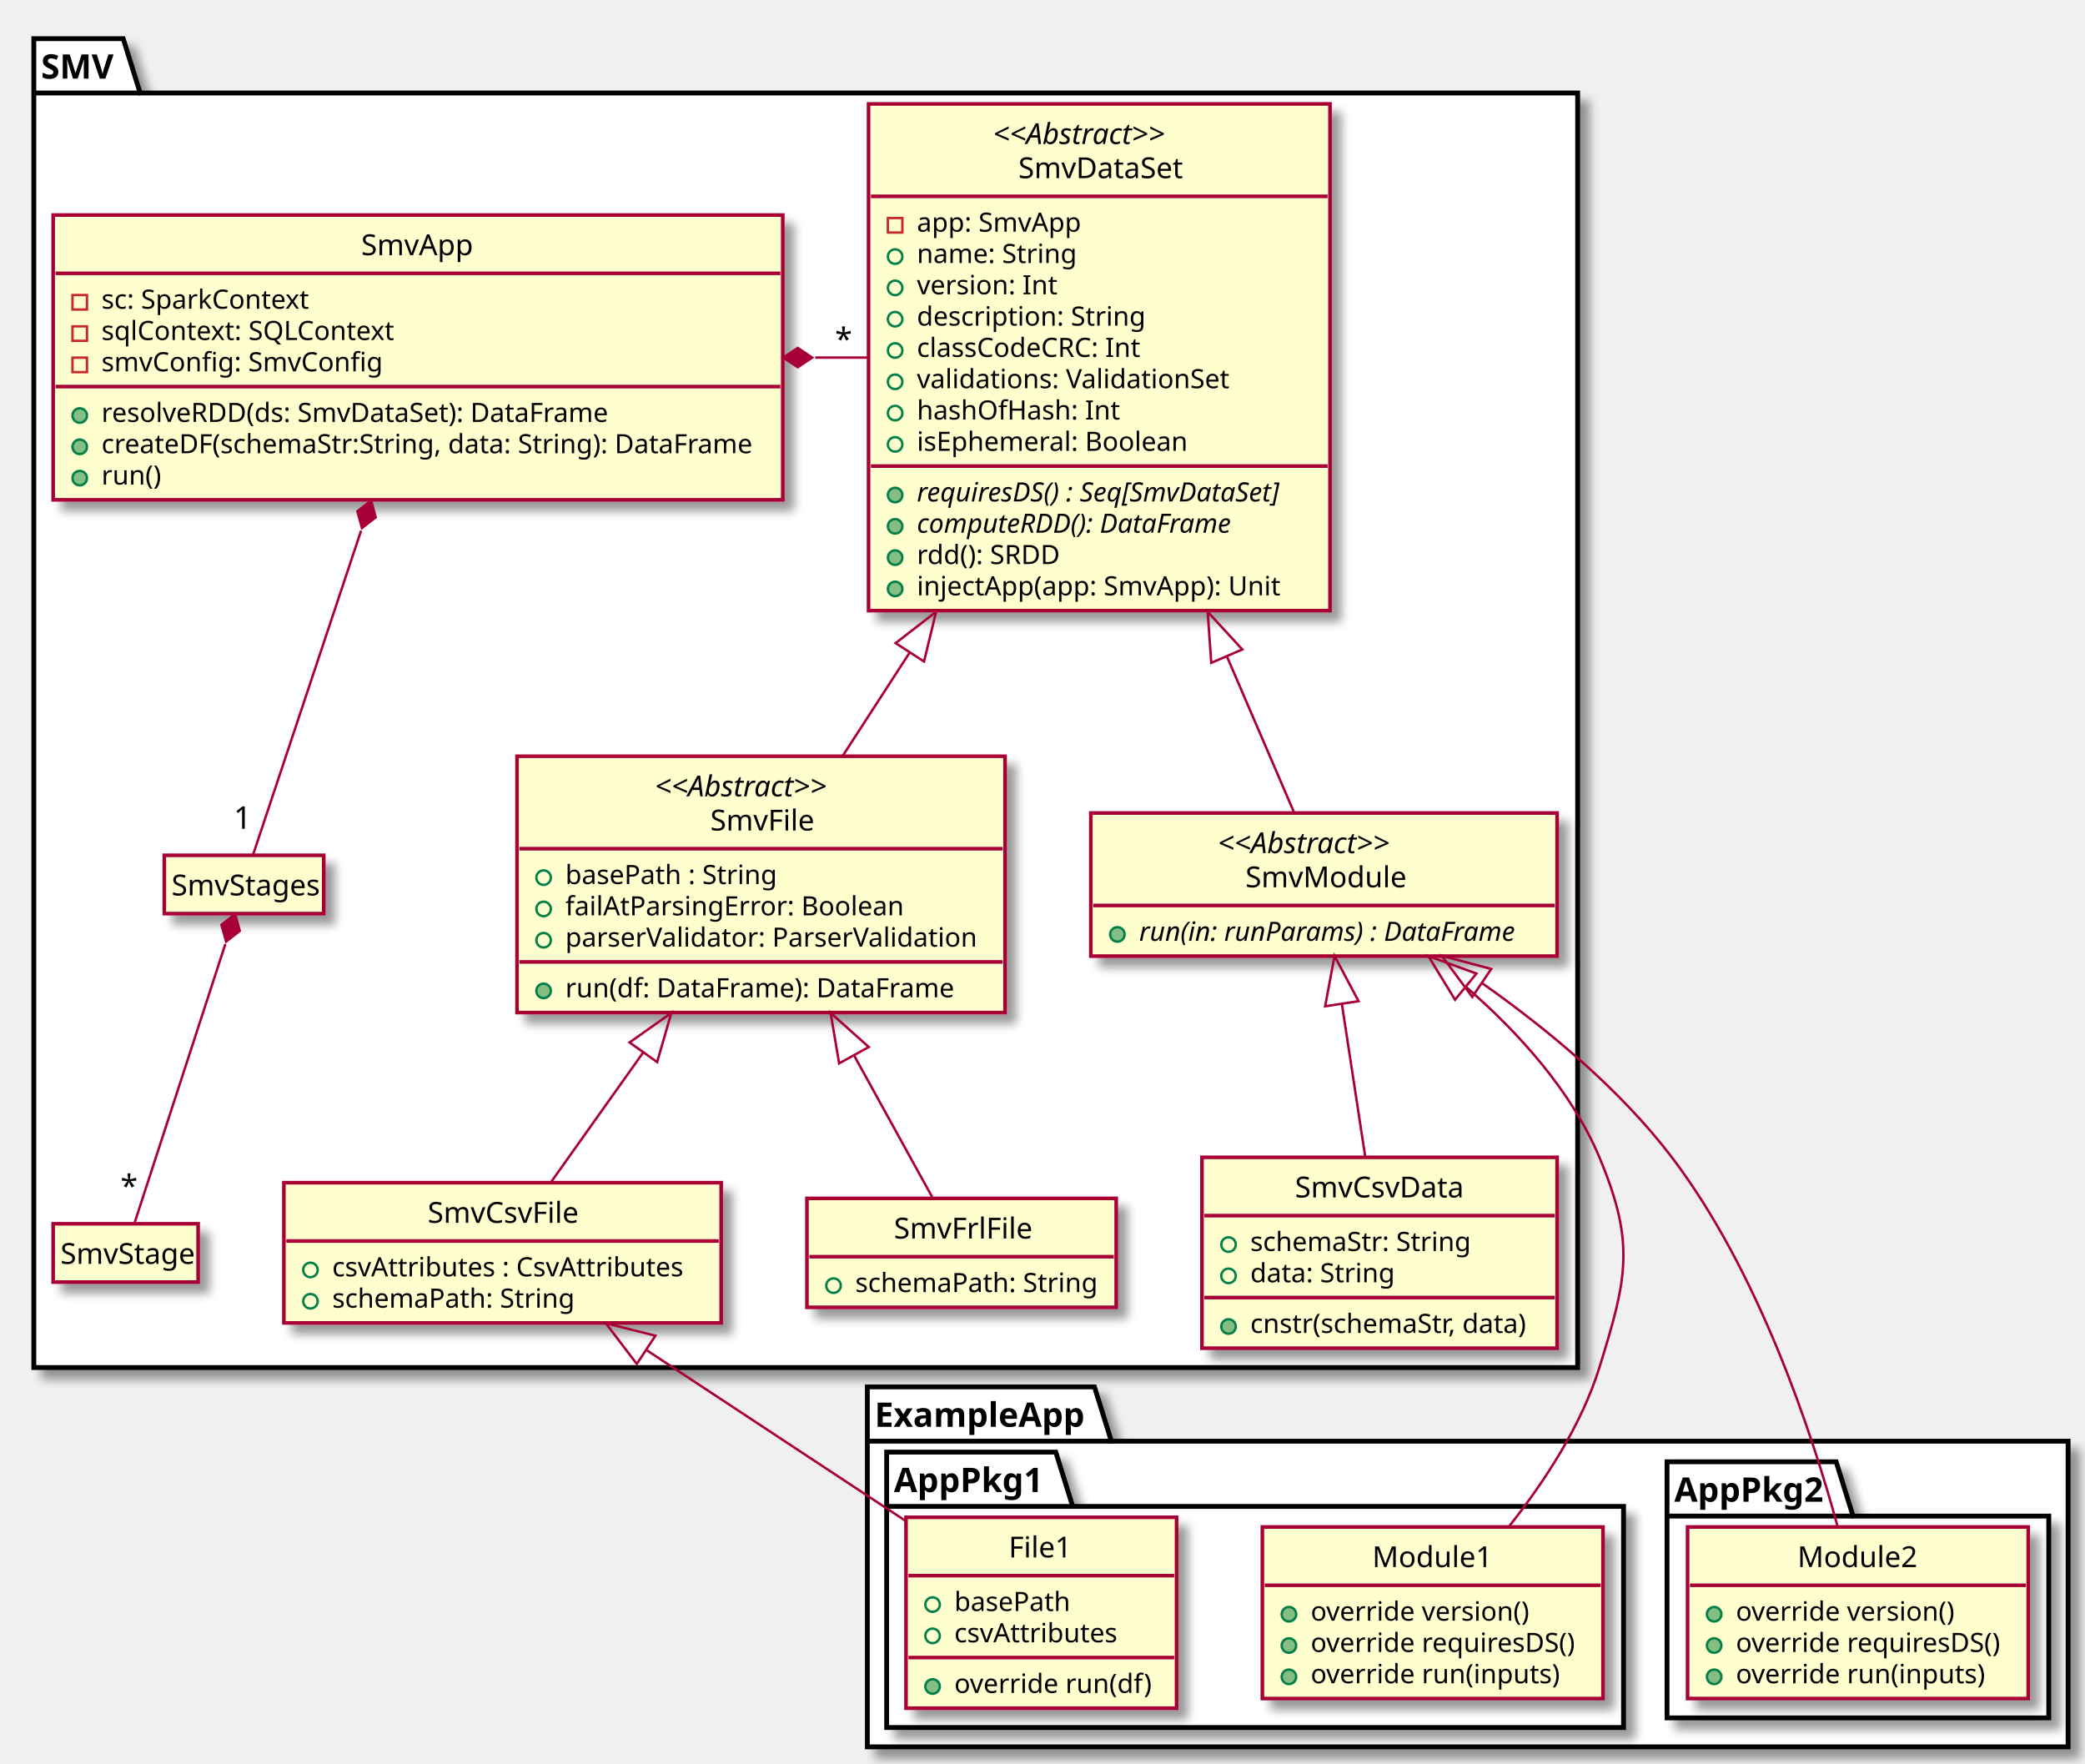
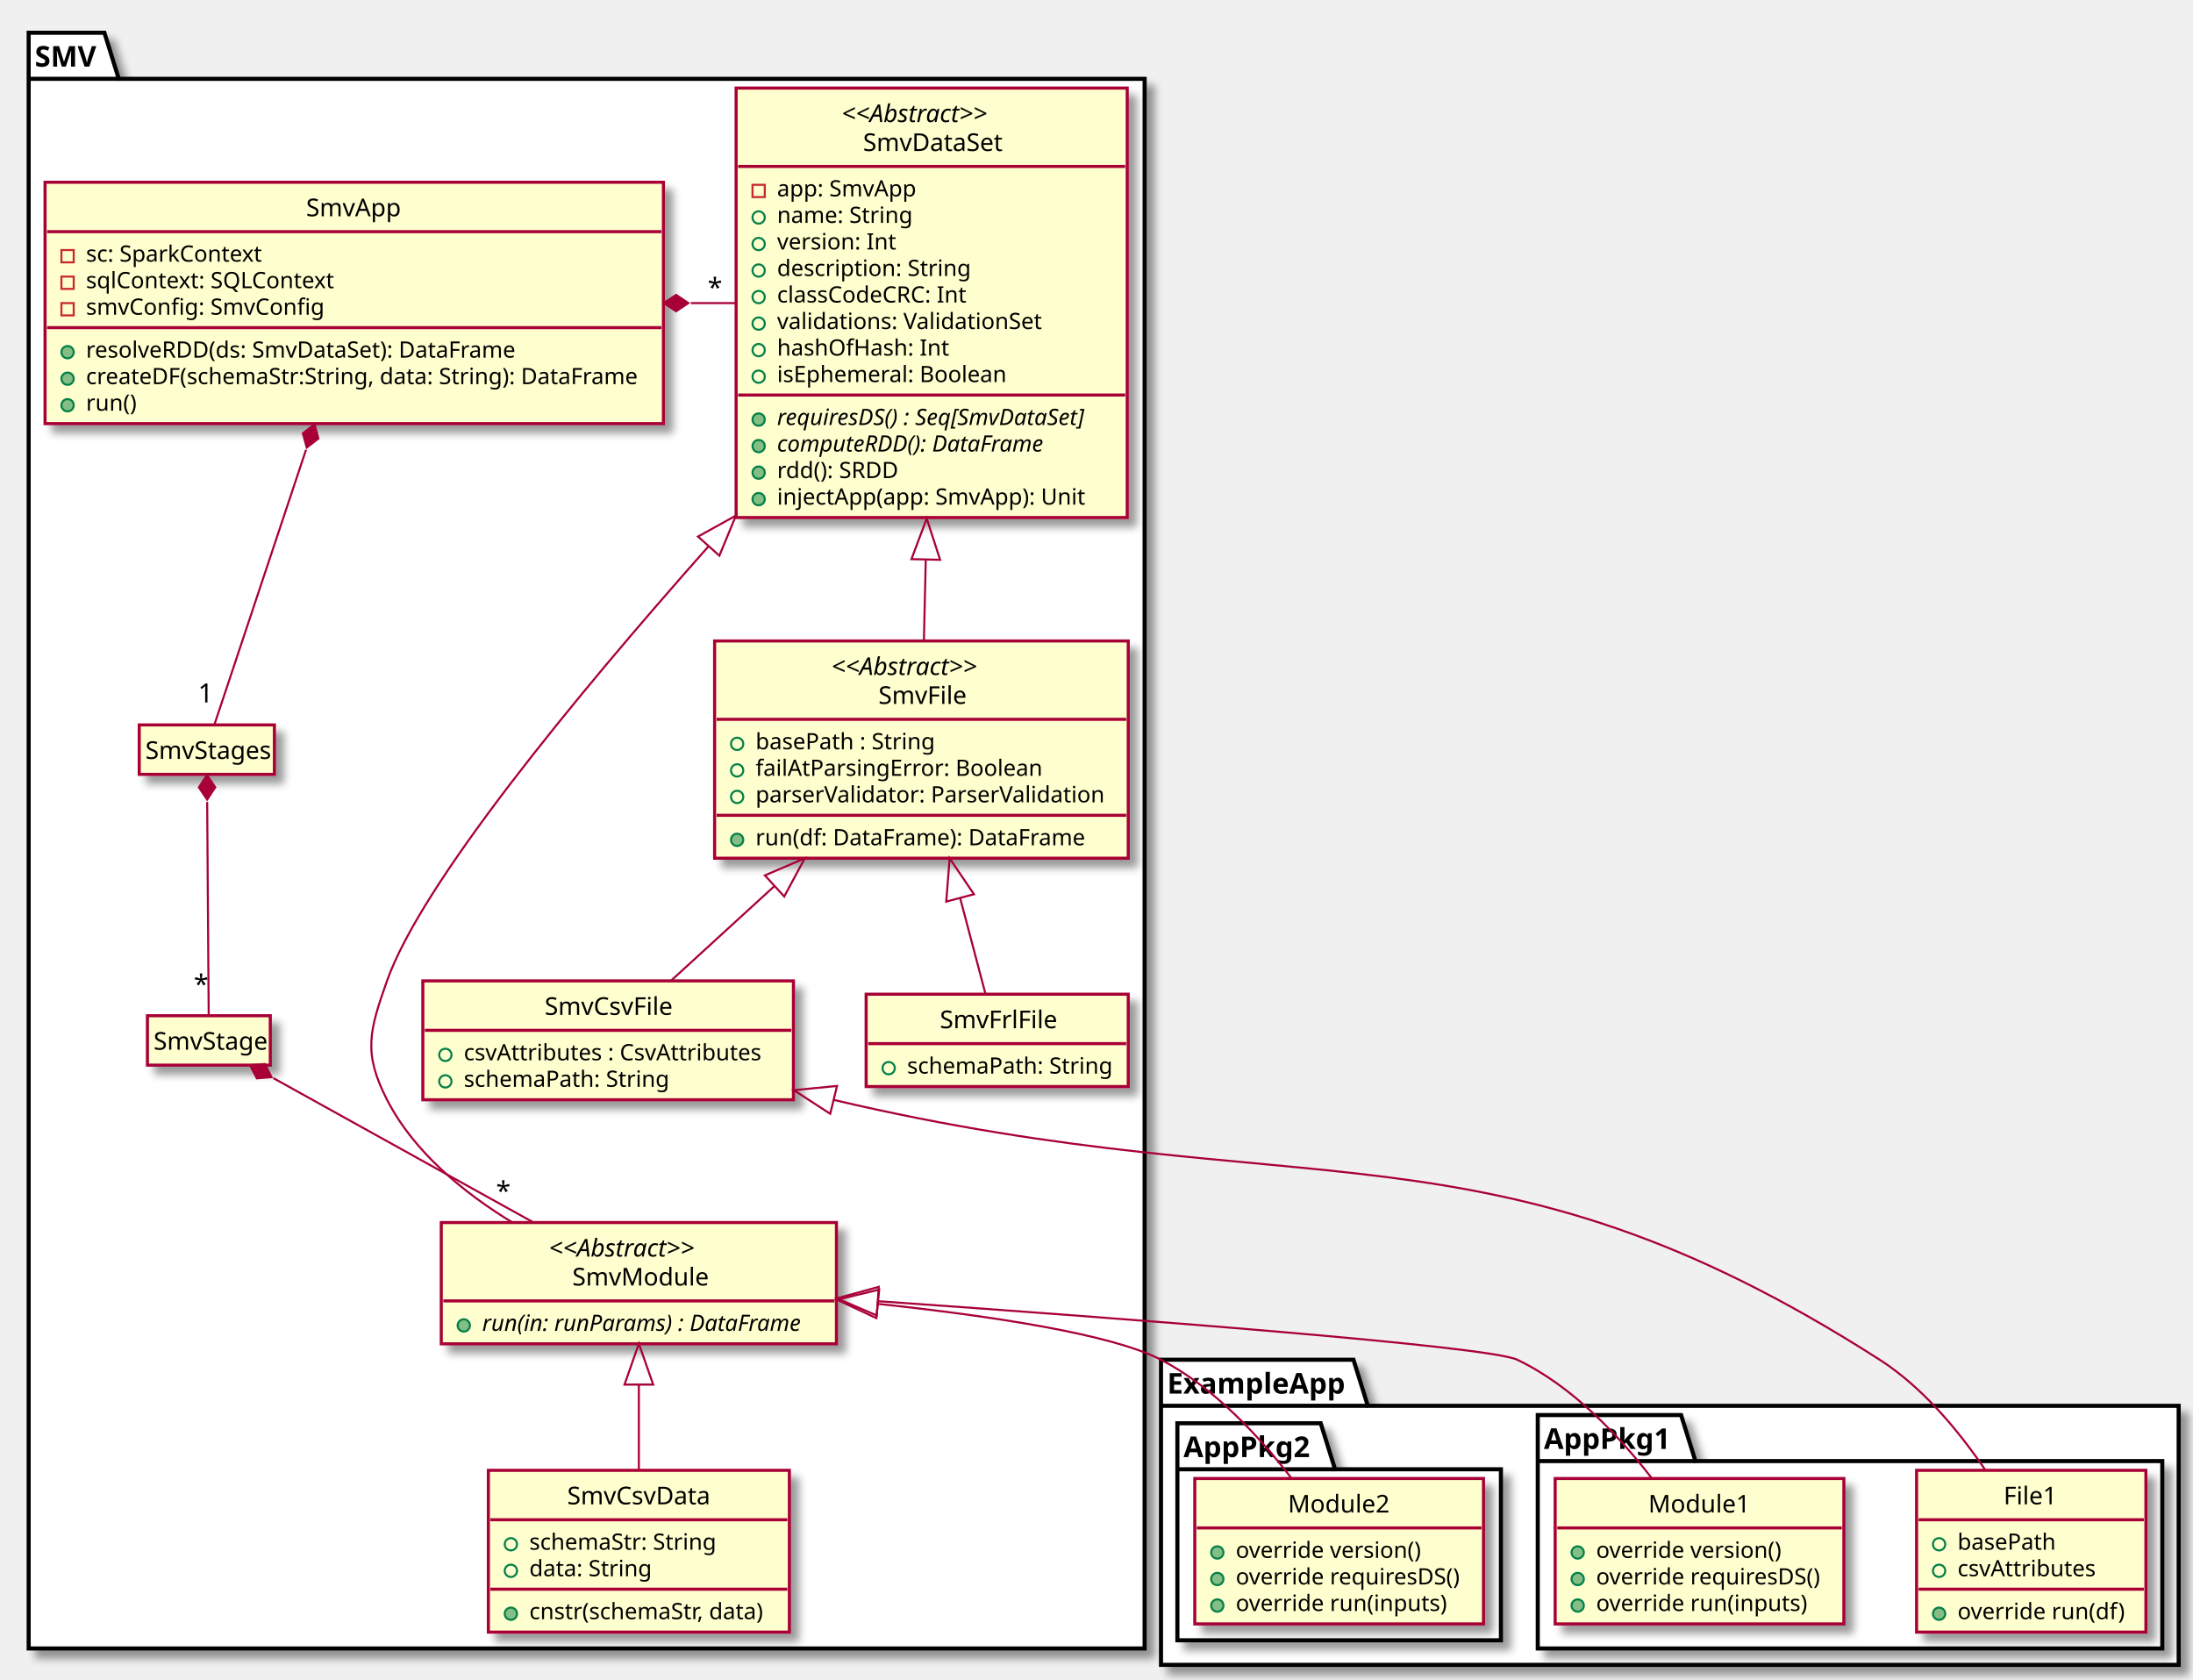
- <svg xmlns="http://www.w3.org/2000/svg" height="730pt" style="width:863px;height:730px;" version="1.1" viewBox="0 0 863 730" width="863pt">
+ <svg xmlns="http://www.w3.org/2000/svg" height="820pt" style="width:1071px;height:820px;" version="1.1" viewBox="0 0 1071 820" width="1071pt">
  <defs>
    <filter height="300%" id="f1" width="300%" x="-1" y="-1">
      <feGaussianBlur result="blurOut" stdDeviation="2.0" />
      <feColorMatrix in="blurOut" result="blurOut2" type="matrix" values="0 0 0 0 0 0 0 0 0 0 0 0 0 0 0 0 0 0 .4 0" />
      <feOffset dx="4.0" dy="4.0" in="blurOut2" result="blurOut3" />
      <feBlend in="SourceGraphic" in2="blurOut3" mode="normal" />
    </filter>
  </defs>
  <g>
-     <polygon fill="#FFFFFF" filter="url(#f1)" points="14,16,51,16,58,38.488,653,38.488,653,566,14,566,14,16" style="stroke: #000000; stroke-width: 2.0;" />
+     <polygon fill="#FFFFFF" filter="url(#f1)" points="14,16,51,16,58,38.488,559,38.488,559,805,14,805,14,16" style="stroke: #000000; stroke-width: 2.0;" />
    <line style="stroke: #000000; stroke-width: 2.0;" x1="14" x2="58" y1="38.488" y2="38.488" />
    <text fill="#000000" font-family="sans-serif" font-size="14" font-weight="bold" lengthAdjust="spacingAndGlyphs" textLength="31" x="17" y="32.535">SMV</text>
-     <polygon fill="#FFFFFF" filter="url(#f1)" points="359,574,453,574,460,596.488,856,596.488,856,723,359,723,359,574" style="stroke: #000000; stroke-width: 2.0;" />
-     <line style="stroke: #000000; stroke-width: 2.0;" x1="359" x2="460" y1="596.488" y2="596.488" />
-     <text fill="#000000" font-family="sans-serif" font-size="14" font-weight="bold" lengthAdjust="spacingAndGlyphs" textLength="88" x="362" y="590.535">ExampleApp</text>
-     <polygon fill="#FFFFFF" filter="url(#f1)" points="367,601,437,601,444,623.488,672,623.488,672,715,367,715,367,601" style="stroke: #000000; stroke-width: 2.0;" />
-     <line style="stroke: #000000; stroke-width: 2.0;" x1="367" x2="444" y1="623.488" y2="623.488" />
-     <text fill="#000000" font-family="sans-serif" font-size="14" font-weight="bold" lengthAdjust="spacingAndGlyphs" textLength="64" x="370" y="617.535">AppPkg1</text>
-     <polygon fill="#FFFFFF" filter="url(#f1)" points="690,605,760,605,767,627.488,848,627.488,848,711,690,711,690,605" style="stroke: #000000; stroke-width: 2.0;" />
-     <line style="stroke: #000000; stroke-width: 2.0;" x1="690" x2="767" y1="627.488" y2="627.488" />
-     <text fill="#000000" font-family="sans-serif" font-size="14" font-weight="bold" lengthAdjust="spacingAndGlyphs" textLength="64" x="693" y="621.535">AppPkg2</text>
+     <polygon fill="#FFFFFF" filter="url(#f1)" points="567,664,661,664,668,686.488,1064,686.488,1064,813,567,813,567,664" style="stroke: #000000; stroke-width: 2.0;" />
+     <line style="stroke: #000000; stroke-width: 2.0;" x1="567" x2="668" y1="686.488" y2="686.488" />
+     <text fill="#000000" font-family="sans-serif" font-size="14" font-weight="bold" lengthAdjust="spacingAndGlyphs" textLength="88" x="570" y="680.535">ExampleApp</text>
+     <polygon fill="#FFFFFF" filter="url(#f1)" points="751,691,821,691,828,713.488,1056,713.488,1056,805,751,805,751,691" style="stroke: #000000; stroke-width: 2.0;" />
+     <line style="stroke: #000000; stroke-width: 2.0;" x1="751" x2="828" y1="713.488" y2="713.488" />
+     <text fill="#000000" font-family="sans-serif" font-size="14" font-weight="bold" lengthAdjust="spacingAndGlyphs" textLength="64" x="754" y="707.535">AppPkg1</text>
+     <polygon fill="#FFFFFF" filter="url(#f1)" points="575,695,645,695,652,717.488,733,717.488,733,801,575,801,575,695" style="stroke: #000000; stroke-width: 2.0;" />
+     <line style="stroke: #000000; stroke-width: 2.0;" x1="575" x2="652" y1="717.488" y2="717.488" />
+     <text fill="#000000" font-family="sans-serif" font-size="14" font-weight="bold" lengthAdjust="spacingAndGlyphs" textLength="64" x="578" y="711.535">AppPkg2</text>
    <rect fill="#FEFECE" filter="url(#f1)" height="209.727" style="stroke: #A80036; stroke-width: 1.5;" width="191" x="359.5" y="43" />
    <text fill="#000000" font-family="sans-serif" font-size="12" font-style="italic" lengthAdjust="spacingAndGlyphs" textLength="88" x="411" y="59.602">&lt;&lt;Abstract&gt;&gt;</text>
    <text fill="#000000" font-family="sans-serif" font-size="12" lengthAdjust="spacingAndGlyphs" textLength="67" x="421.5" y="73.734">SmvDataSet</text>
    <line style="stroke: #A80036; stroke-width: 1.5;" x1="360.5" x2="549.5" y1="81.266" y2="81.266" />
    <rect fill="none" height="6" style="stroke: #C82930; stroke-width: 1.0;" width="6" x="367.5" y="90.243" />
    <text fill="#000000" font-family="sans-serif" font-size="11" lengthAdjust="spacingAndGlyphs" textLength="70" x="379.5" y="95.9">app: SmvApp</text>
    <ellipse cx="370.5" cy="106.198" fill="none" rx="3" ry="3" style="stroke: #038048; stroke-width: 1.0;" />
    <text fill="#000000" font-family="sans-serif" font-size="11" lengthAdjust="spacingAndGlyphs" textLength="67" x="379.5" y="108.856">name: String</text>
    <ellipse cx="370.5" cy="119.153" fill="none" rx="3" ry="3" style="stroke: #038048; stroke-width: 1.0;" />
    <text fill="#000000" font-family="sans-serif" font-size="11" lengthAdjust="spacingAndGlyphs" textLength="60" x="379.5" y="121.811">version: Int</text>
    <ellipse cx="370.5" cy="132.108" fill="none" rx="3" ry="3" style="stroke: #038048; stroke-width: 1.0;" />
    <text fill="#000000" font-family="sans-serif" font-size="11" lengthAdjust="spacingAndGlyphs" textLength="99" x="379.5" y="134.766">description: String</text>
    <ellipse cx="370.5" cy="145.064" fill="none" rx="3" ry="3" style="stroke: #038048; stroke-width: 1.0;" />
    <text fill="#000000" font-family="sans-serif" font-size="11" lengthAdjust="spacingAndGlyphs" textLength="98" x="379.5" y="147.721">classCodeCRC: Int</text>
    <ellipse cx="370.5" cy="158.019" fill="none" rx="3" ry="3" style="stroke: #038048; stroke-width: 1.0;" />
    <text fill="#000000" font-family="sans-serif" font-size="11" lengthAdjust="spacingAndGlyphs" textLength="133" x="379.5" y="160.676">validations: ValidationSet</text>
    <ellipse cx="370.5" cy="170.974" fill="none" rx="3" ry="3" style="stroke: #038048; stroke-width: 1.0;" />
    <text fill="#000000" font-family="sans-serif" font-size="11" lengthAdjust="spacingAndGlyphs" textLength="86" x="379.5" y="173.631">hashOfHash: Int</text>
    <ellipse cx="370.5" cy="183.929" fill="none" rx="3" ry="3" style="stroke: #038048; stroke-width: 1.0;" />
    <text fill="#000000" font-family="sans-serif" font-size="11" lengthAdjust="spacingAndGlyphs" textLength="113" x="379.5" y="186.586">isEphemeral: Boolean</text>
    <line style="stroke: #A80036; stroke-width: 1.5;" x1="360.5" x2="549.5" y1="192.906" y2="192.906" />
    <ellipse cx="370.5" cy="204.884" fill="#84BE84" rx="3" ry="3" style="stroke: #038048; stroke-width: 1.0;" />
    <text fill="#000000" font-family="sans-serif" font-size="11" font-style="italic" lengthAdjust="spacingAndGlyphs" textLength="165" x="379.5" y="207.541">requiresDS() : Seq[SmvDataSet]</text>
    <ellipse cx="370.5" cy="217.839" fill="#84BE84" rx="3" ry="3" style="stroke: #038048; stroke-width: 1.0;" />
    <text fill="#000000" font-family="sans-serif" font-size="11" font-style="italic" lengthAdjust="spacingAndGlyphs" textLength="141" x="379.5" y="220.496">computeRDD(): DataFrame</text>
    <ellipse cx="370.5" cy="230.794" fill="#84BE84" rx="3" ry="3" style="stroke: #038048; stroke-width: 1.0;" />
    <text fill="#000000" font-family="sans-serif" font-size="11" lengthAdjust="spacingAndGlyphs" textLength="62" x="379.5" y="233.451">rdd(): SRDD</text>
    <ellipse cx="370.5" cy="243.749" fill="#84BE84" rx="3" ry="3" style="stroke: #038048; stroke-width: 1.0;" />
    <text fill="#000000" font-family="sans-serif" font-size="11" lengthAdjust="spacingAndGlyphs" textLength="157" x="379.5" y="246.406">injectApp(app: SmvApp): Unit</text>
-     <rect fill="#FEFECE" filter="url(#f1)" height="106.086" style="stroke: #A80036; stroke-width: 1.5;" width="202" x="214" y="313" />
-     <text fill="#000000" font-family="sans-serif" font-size="12" font-style="italic" lengthAdjust="spacingAndGlyphs" textLength="88" x="271" y="329.602">&lt;&lt;Abstract&gt;&gt;</text>
-     <text fill="#000000" font-family="sans-serif" font-size="12" lengthAdjust="spacingAndGlyphs" textLength="42" x="294" y="343.734">SmvFile</text>
-     <line style="stroke: #A80036; stroke-width: 1.5;" x1="215" x2="415" y1="351.266" y2="351.266" />
-     <ellipse cx="225" cy="363.243" fill="none" rx="3" ry="3" style="stroke: #038048; stroke-width: 1.0;" />
-     <text fill="#000000" font-family="sans-serif" font-size="11" lengthAdjust="spacingAndGlyphs" textLength="89" x="234" y="365.9">basePath : String</text>
-     <ellipse cx="225" cy="376.198" fill="none" rx="3" ry="3" style="stroke: #038048; stroke-width: 1.0;" />
-     <text fill="#000000" font-family="sans-serif" font-size="11" lengthAdjust="spacingAndGlyphs" textLength="144" x="234" y="378.856">failAtParsingError: Boolean</text>
-     <ellipse cx="225" cy="389.153" fill="none" rx="3" ry="3" style="stroke: #038048; stroke-width: 1.0;" />
-     <text fill="#000000" font-family="sans-serif" font-size="11" lengthAdjust="spacingAndGlyphs" textLength="176" x="234" y="391.81">parserValidator: ParserValidation</text>
-     <line style="stroke: #A80036; stroke-width: 1.5;" x1="215" x2="415" y1="398.131" y2="398.131" />
-     <ellipse cx="225" cy="410.108" fill="#84BE84" rx="3" ry="3" style="stroke: #038048; stroke-width: 1.0;" />
-     <text fill="#000000" font-family="sans-serif" font-size="11" lengthAdjust="spacingAndGlyphs" textLength="164" x="234" y="412.766">run(df: DataFrame): DataFrame</text>
-     <rect fill="#FEFECE" filter="url(#f1)" height="58.043" style="stroke: #A80036; stroke-width: 1.5;" width="181" x="117.5" y="489.5" />
-     <text fill="#000000" font-family="sans-serif" font-size="12" lengthAdjust="spacingAndGlyphs" textLength="62" x="177" y="506.102">SmvCsvFile</text>
-     <line style="stroke: #A80036; stroke-width: 1.5;" x1="118.5" x2="297.5" y1="513.633" y2="513.633" />
-     <ellipse cx="128.5" cy="525.61" fill="none" rx="3" ry="3" style="stroke: #038048; stroke-width: 1.0;" />
-     <text fill="#000000" font-family="sans-serif" font-size="11" lengthAdjust="spacingAndGlyphs" textLength="155" x="137.5" y="528.268">csvAttributes : CsvAttributes</text>
-     <ellipse cx="128.5" cy="538.565" fill="none" rx="3" ry="3" style="stroke: #038048; stroke-width: 1.0;" />
-     <text fill="#000000" font-family="sans-serif" font-size="11" lengthAdjust="spacingAndGlyphs" textLength="102" x="137.5" y="541.223">schemaPath: String</text>
-     <rect fill="#FEFECE" filter="url(#f1)" height="45.088" style="stroke: #A80036; stroke-width: 1.5;" width="128" x="334" y="496" />
-     <text fill="#000000" font-family="sans-serif" font-size="12" lengthAdjust="spacingAndGlyphs" textLength="56" x="370" y="512.602">SmvFrlFile</text>
-     <line style="stroke: #A80036; stroke-width: 1.5;" x1="335" x2="461" y1="520.133" y2="520.133" />
-     <ellipse cx="345" cy="532.11" fill="none" rx="3" ry="3" style="stroke: #038048; stroke-width: 1.0;" />
-     <text fill="#000000" font-family="sans-serif" font-size="11" lengthAdjust="spacingAndGlyphs" textLength="102" x="354" y="534.768">schemaPath: String</text>
-     <rect fill="#FEFECE" filter="url(#f1)" height="59.221" style="stroke: #A80036; stroke-width: 1.5;" width="193" x="451.5" y="336.5" />
-     <text fill="#000000" font-family="sans-serif" font-size="12" font-style="italic" lengthAdjust="spacingAndGlyphs" textLength="88" x="504" y="353.102">&lt;&lt;Abstract&gt;&gt;</text>
-     <text fill="#000000" font-family="sans-serif" font-size="12" lengthAdjust="spacingAndGlyphs" textLength="65" x="515.5" y="367.234">SmvModule</text>
-     <line style="stroke: #A80036; stroke-width: 1.5;" x1="452.5" x2="643.5" y1="374.766" y2="374.766" />
-     <ellipse cx="462.5" cy="386.743" fill="#84BE84" rx="3" ry="3" style="stroke: #038048; stroke-width: 1.0;" />
-     <text fill="#000000" font-family="sans-serif" font-size="11" font-style="italic" lengthAdjust="spacingAndGlyphs" textLength="167" x="471.5" y="389.4">run(in: runParams) : DataFrame</text>
-     <rect fill="#FEFECE" filter="url(#f1)" height="78.998" style="stroke: #A80036; stroke-width: 1.5;" width="147" x="497.5" y="479" />
-     <text fill="#000000" font-family="sans-serif" font-size="12" lengthAdjust="spacingAndGlyphs" textLength="70" x="536" y="495.602">SmvCsvData</text>
-     <line style="stroke: #A80036; stroke-width: 1.5;" x1="498.5" x2="643.5" y1="503.133" y2="503.133" />
-     <ellipse cx="508.5" cy="515.11" fill="none" rx="3" ry="3" style="stroke: #038048; stroke-width: 1.0;" />
-     <text fill="#000000" font-family="sans-serif" font-size="11" lengthAdjust="spacingAndGlyphs" textLength="94" x="517.5" y="517.768">schemaStr: String</text>
-     <ellipse cx="508.5" cy="528.065" fill="none" rx="3" ry="3" style="stroke: #038048; stroke-width: 1.0;" />
-     <text fill="#000000" font-family="sans-serif" font-size="11" lengthAdjust="spacingAndGlyphs" textLength="61" x="517.5" y="530.723">data: String</text>
-     <line style="stroke: #A80036; stroke-width: 1.5;" x1="498.5" x2="643.5" y1="537.043" y2="537.043" />
-     <ellipse cx="508.5" cy="549.02" fill="#84BE84" rx="3" ry="3" style="stroke: #038048; stroke-width: 1.0;" />
-     <text fill="#000000" font-family="sans-serif" font-size="11" lengthAdjust="spacingAndGlyphs" textLength="121" x="517.5" y="551.678">cnstr(schemaStr, data)</text>
+     <rect fill="#FEFECE" filter="url(#f1)" height="106.086" style="stroke: #A80036; stroke-width: 1.5;" width="202" x="349" y="313" />
+     <text fill="#000000" font-family="sans-serif" font-size="12" font-style="italic" lengthAdjust="spacingAndGlyphs" textLength="88" x="406" y="329.602">&lt;&lt;Abstract&gt;&gt;</text>
+     <text fill="#000000" font-family="sans-serif" font-size="12" lengthAdjust="spacingAndGlyphs" textLength="42" x="429" y="343.734">SmvFile</text>
+     <line style="stroke: #A80036; stroke-width: 1.5;" x1="350" x2="550" y1="351.266" y2="351.266" />
+     <ellipse cx="360" cy="363.243" fill="none" rx="3" ry="3" style="stroke: #038048; stroke-width: 1.0;" />
+     <text fill="#000000" font-family="sans-serif" font-size="11" lengthAdjust="spacingAndGlyphs" textLength="89" x="369" y="365.9">basePath : String</text>
+     <ellipse cx="360" cy="376.198" fill="none" rx="3" ry="3" style="stroke: #038048; stroke-width: 1.0;" />
+     <text fill="#000000" font-family="sans-serif" font-size="11" lengthAdjust="spacingAndGlyphs" textLength="144" x="369" y="378.856">failAtParsingError: Boolean</text>
+     <ellipse cx="360" cy="389.153" fill="none" rx="3" ry="3" style="stroke: #038048; stroke-width: 1.0;" />
+     <text fill="#000000" font-family="sans-serif" font-size="11" lengthAdjust="spacingAndGlyphs" textLength="176" x="369" y="391.81">parserValidator: ParserValidation</text>
+     <line style="stroke: #A80036; stroke-width: 1.5;" x1="350" x2="550" y1="398.131" y2="398.131" />
+     <ellipse cx="360" cy="410.108" fill="#84BE84" rx="3" ry="3" style="stroke: #038048; stroke-width: 1.0;" />
+     <text fill="#000000" font-family="sans-serif" font-size="11" lengthAdjust="spacingAndGlyphs" textLength="164" x="369" y="412.766">run(df: DataFrame): DataFrame</text>
+     <rect fill="#FEFECE" filter="url(#f1)" height="58.043" style="stroke: #A80036; stroke-width: 1.5;" width="181" x="206.5" y="479" />
+     <text fill="#000000" font-family="sans-serif" font-size="12" lengthAdjust="spacingAndGlyphs" textLength="62" x="266" y="495.602">SmvCsvFile</text>
+     <line style="stroke: #A80036; stroke-width: 1.5;" x1="207.5" x2="386.5" y1="503.133" y2="503.133" />
+     <ellipse cx="217.5" cy="515.11" fill="none" rx="3" ry="3" style="stroke: #038048; stroke-width: 1.0;" />
+     <text fill="#000000" font-family="sans-serif" font-size="11" lengthAdjust="spacingAndGlyphs" textLength="155" x="226.5" y="517.768">csvAttributes : CsvAttributes</text>
+     <ellipse cx="217.5" cy="528.065" fill="none" rx="3" ry="3" style="stroke: #038048; stroke-width: 1.0;" />
+     <text fill="#000000" font-family="sans-serif" font-size="11" lengthAdjust="spacingAndGlyphs" textLength="102" x="226.5" y="530.723">schemaPath: String</text>
+     <rect fill="#FEFECE" filter="url(#f1)" height="45.088" style="stroke: #A80036; stroke-width: 1.5;" width="128" x="423" y="485.5" />
+     <text fill="#000000" font-family="sans-serif" font-size="12" lengthAdjust="spacingAndGlyphs" textLength="56" x="459" y="502.102">SmvFrlFile</text>
+     <line style="stroke: #A80036; stroke-width: 1.5;" x1="424" x2="550" y1="509.633" y2="509.633" />
+     <ellipse cx="434" cy="521.61" fill="none" rx="3" ry="3" style="stroke: #038048; stroke-width: 1.0;" />
+     <text fill="#000000" font-family="sans-serif" font-size="11" lengthAdjust="spacingAndGlyphs" textLength="102" x="443" y="524.268">schemaPath: String</text>
+     <rect fill="#FEFECE" filter="url(#f1)" height="59.221" style="stroke: #A80036; stroke-width: 1.5;" width="193" x="215.5" y="597" />
+     <text fill="#000000" font-family="sans-serif" font-size="12" font-style="italic" lengthAdjust="spacingAndGlyphs" textLength="88" x="268" y="613.602">&lt;&lt;Abstract&gt;&gt;</text>
+     <text fill="#000000" font-family="sans-serif" font-size="12" lengthAdjust="spacingAndGlyphs" textLength="65" x="279.5" y="627.734">SmvModule</text>
+     <line style="stroke: #A80036; stroke-width: 1.5;" x1="216.5" x2="407.5" y1="635.266" y2="635.266" />
+     <ellipse cx="226.5" cy="647.243" fill="#84BE84" rx="3" ry="3" style="stroke: #038048; stroke-width: 1.0;" />
+     <text fill="#000000" font-family="sans-serif" font-size="11" font-style="italic" lengthAdjust="spacingAndGlyphs" textLength="167" x="235.5" y="649.9">run(in: runParams) : DataFrame</text>
+     <rect fill="#FEFECE" filter="url(#f1)" height="78.998" style="stroke: #A80036; stroke-width: 1.5;" width="147" x="238.5" y="718" />
+     <text fill="#000000" font-family="sans-serif" font-size="12" lengthAdjust="spacingAndGlyphs" textLength="70" x="277" y="734.602">SmvCsvData</text>
+     <line style="stroke: #A80036; stroke-width: 1.5;" x1="239.5" x2="384.5" y1="742.133" y2="742.133" />
+     <ellipse cx="249.5" cy="754.11" fill="none" rx="3" ry="3" style="stroke: #038048; stroke-width: 1.0;" />
+     <text fill="#000000" font-family="sans-serif" font-size="11" lengthAdjust="spacingAndGlyphs" textLength="94" x="258.5" y="756.768">schemaStr: String</text>
+     <ellipse cx="249.5" cy="767.065" fill="none" rx="3" ry="3" style="stroke: #038048; stroke-width: 1.0;" />
+     <text fill="#000000" font-family="sans-serif" font-size="11" lengthAdjust="spacingAndGlyphs" textLength="61" x="258.5" y="769.723">data: String</text>
+     <line style="stroke: #A80036; stroke-width: 1.5;" x1="239.5" x2="384.5" y1="776.043" y2="776.043" />
+     <ellipse cx="249.5" cy="788.02" fill="#84BE84" rx="3" ry="3" style="stroke: #038048; stroke-width: 1.0;" />
+     <text fill="#000000" font-family="sans-serif" font-size="11" lengthAdjust="spacingAndGlyphs" textLength="121" x="258.5" y="790.678">cnstr(schemaStr, data)</text>
    <rect fill="#FEFECE" filter="url(#f1)" height="117.863" style="stroke: #A80036; stroke-width: 1.5;" width="302" x="22" y="89" />
    <text fill="#000000" font-family="sans-serif" font-size="12" lengthAdjust="spacingAndGlyphs" textLength="47" x="149.5" y="105.602">SmvApp</text>
    <line style="stroke: #A80036; stroke-width: 1.5;" x1="23" x2="323" y1="113.133" y2="113.133" />
    <rect fill="none" height="6" style="stroke: #C82930; stroke-width: 1.0;" width="6" x="30" y="122.11" />
    <text fill="#000000" font-family="sans-serif" font-size="11" lengthAdjust="spacingAndGlyphs" textLength="91" x="42" y="127.768">sc: SparkContext</text>
    <rect fill="none" height="6" style="stroke: #C82930; stroke-width: 1.0;" width="6" x="30" y="135.065" />
    <text fill="#000000" font-family="sans-serif" font-size="11" lengthAdjust="spacingAndGlyphs" textLength="129" x="42" y="140.723">sqlContext: SQLContext</text>
    <rect fill="none" height="6" style="stroke: #C82930; stroke-width: 1.0;" width="6" x="30" y="148.02" />
    <text fill="#000000" font-family="sans-serif" font-size="11" lengthAdjust="spacingAndGlyphs" textLength="122" x="42" y="153.678">smvConfig: SmvConfig</text>
    <line style="stroke: #A80036; stroke-width: 1.5;" x1="23" x2="323" y1="159.998" y2="159.998" />
    <ellipse cx="33" cy="171.976" fill="#84BE84" rx="3" ry="3" style="stroke: #038048; stroke-width: 1.0;" />
    <text fill="#000000" font-family="sans-serif" font-size="11" lengthAdjust="spacingAndGlyphs" textLength="214" x="42" y="174.633">resolveRDD(ds: SmvDataSet): DataFrame</text>
    <ellipse cx="33" cy="184.931" fill="#84BE84" rx="3" ry="3" style="stroke: #038048; stroke-width: 1.0;" />
    <text fill="#000000" font-family="sans-serif" font-size="11" lengthAdjust="spacingAndGlyphs" textLength="276" x="42" y="187.588">createDF(schemaStr:String, data: String): DataFrame</text>
    <ellipse cx="33" cy="197.886" fill="#84BE84" rx="3" ry="3" style="stroke: #038048; stroke-width: 1.0;" />
    <text fill="#000000" font-family="sans-serif" font-size="11" lengthAdjust="spacingAndGlyphs" textLength="27" x="42" y="200.543">run()</text>
    <rect fill="#FEFECE" filter="url(#f1)" height="24.133" style="stroke: #A80036; stroke-width: 1.5;" width="66" x="68" y="354" />
    <text fill="#000000" font-family="sans-serif" font-size="12" lengthAdjust="spacingAndGlyphs" textLength="60" x="71" y="370.602">SmvStages</text>
-     <rect fill="#FEFECE" filter="url(#f1)" height="24.133" style="stroke: #A80036; stroke-width: 1.5;" width="60" x="22" y="506.5" />
-     <text fill="#000000" font-family="sans-serif" font-size="12" lengthAdjust="spacingAndGlyphs" textLength="54" x="25" y="523.102">SmvStage</text>
-     <rect fill="#FEFECE" filter="url(#f1)" height="70.998" style="stroke: #A80036; stroke-width: 1.5;" width="141" x="522.5" y="632" />
-     <text fill="#000000" font-family="sans-serif" font-size="12" lengthAdjust="spacingAndGlyphs" textLength="50" x="568" y="648.602">Module1</text>
-     <line style="stroke: #A80036; stroke-width: 1.5;" x1="523.5" x2="662.5" y1="656.133" y2="656.133" />
-     <ellipse cx="533.5" cy="668.11" fill="#84BE84" rx="3" ry="3" style="stroke: #038048; stroke-width: 1.0;" />
-     <text fill="#000000" font-family="sans-serif" font-size="11" lengthAdjust="spacingAndGlyphs" textLength="96" x="542.5" y="670.768">override version()</text>
-     <ellipse cx="533.5" cy="681.065" fill="#84BE84" rx="3" ry="3" style="stroke: #038048; stroke-width: 1.0;" />
-     <text fill="#000000" font-family="sans-serif" font-size="11" lengthAdjust="spacingAndGlyphs" textLength="115" x="542.5" y="683.723">override requiresDS()</text>
-     <ellipse cx="533.5" cy="694.02" fill="#84BE84" rx="3" ry="3" style="stroke: #038048; stroke-width: 1.0;" />
-     <text fill="#000000" font-family="sans-serif" font-size="11" lengthAdjust="spacingAndGlyphs" textLength="109" x="542.5" y="696.678">override run(inputs)</text>
-     <rect fill="#FEFECE" filter="url(#f1)" height="78.998" style="stroke: #A80036; stroke-width: 1.5;" width="112" x="375" y="628" />
-     <text fill="#000000" font-family="sans-serif" font-size="12" lengthAdjust="spacingAndGlyphs" textLength="27" x="417.5" y="644.602">File1</text>
-     <line style="stroke: #A80036; stroke-width: 1.5;" x1="376" x2="486" y1="652.133" y2="652.133" />
-     <ellipse cx="386" cy="664.11" fill="none" rx="3" ry="3" style="stroke: #038048; stroke-width: 1.0;" />
-     <text fill="#000000" font-family="sans-serif" font-size="11" lengthAdjust="spacingAndGlyphs" textLength="48" x="395" y="666.768">basePath</text>
-     <ellipse cx="386" cy="677.065" fill="none" rx="3" ry="3" style="stroke: #038048; stroke-width: 1.0;" />
-     <text fill="#000000" font-family="sans-serif" font-size="11" lengthAdjust="spacingAndGlyphs" textLength="72" x="395" y="679.723">csvAttributes</text>
-     <line style="stroke: #A80036; stroke-width: 1.5;" x1="376" x2="486" y1="686.043" y2="686.043" />
-     <ellipse cx="386" cy="698.02" fill="#84BE84" rx="3" ry="3" style="stroke: #038048; stroke-width: 1.0;" />
-     <text fill="#000000" font-family="sans-serif" font-size="11" lengthAdjust="spacingAndGlyphs" textLength="86" x="395" y="700.678">override run(df)</text>
-     <rect fill="#FEFECE" filter="url(#f1)" height="70.998" style="stroke: #A80036; stroke-width: 1.5;" width="141" x="698.5" y="632" />
-     <text fill="#000000" font-family="sans-serif" font-size="12" lengthAdjust="spacingAndGlyphs" textLength="50" x="744" y="648.602">Module2</text>
-     <line style="stroke: #A80036; stroke-width: 1.5;" x1="699.5" x2="838.5" y1="656.133" y2="656.133" />
-     <ellipse cx="709.5" cy="668.11" fill="#84BE84" rx="3" ry="3" style="stroke: #038048; stroke-width: 1.0;" />
-     <text fill="#000000" font-family="sans-serif" font-size="11" lengthAdjust="spacingAndGlyphs" textLength="96" x="718.5" y="670.768">override version()</text>
-     <ellipse cx="709.5" cy="681.065" fill="#84BE84" rx="3" ry="3" style="stroke: #038048; stroke-width: 1.0;" />
-     <text fill="#000000" font-family="sans-serif" font-size="11" lengthAdjust="spacingAndGlyphs" textLength="115" x="718.5" y="683.723">override requiresDS()</text>
-     <ellipse cx="709.5" cy="694.02" fill="#84BE84" rx="3" ry="3" style="stroke: #038048; stroke-width: 1.0;" />
-     <text fill="#000000" font-family="sans-serif" font-size="11" lengthAdjust="spacingAndGlyphs" textLength="109" x="718.5" y="696.678">override run(inputs)</text>
-     <path d="M376.461,270.175 C366.766,285.132 357.293,299.748 348.801,312.85 " fill="none" style="stroke: #A80036; stroke-width: 1.0;" />
-     <polygon fill="none" points="370.708,266.18,387.46,253.204,382.457,273.794,370.708,266.18" style="stroke: #A80036; stroke-width: 1.0;" />
-     <path d="M266.193,435.649 C252.68,454.656 238.765,474.228 227.931,489.466 " fill="none" style="stroke: #A80036; stroke-width: 1.0;" />
-     <polygon fill="none" points="260.583,431.459,277.877,419.215,271.993,439.572,260.583,431.459" style="stroke: #A80036; stroke-width: 1.0;" />
-     <path d="M353.566,436.93 C365.387,458.365 377.527,480.377 386.124,495.966 " fill="none" style="stroke: #A80036; stroke-width: 1.0;" />
-     <polygon fill="none" points="347.325,440.109,343.796,419.215,359.585,433.348,347.325,440.109" style="stroke: #A80036; stroke-width: 1.0;" />
-     <path d="M507.89,271.842 C518.319,296.064 528.311,319.271 535.713,336.463 " fill="none" style="stroke: #A80036; stroke-width: 1.0;" />
-     <polygon fill="none" points="501.345,274.342,499.866,253.204,514.204,268.805,501.345,274.342" style="stroke: #A80036; stroke-width: 1.0;" />
-     <path d="M555.434,415.642 C558.569,436.16 562.168,459.708 565.115,478.991 " fill="none" style="stroke: #A80036; stroke-width: 1.0;" />
-     <polygon fill="none" points="548.482,416.49,552.38,395.662,562.321,414.375,548.482,416.49" style="stroke: #A80036; stroke-width: 1.0;" />
+     <rect fill="#FEFECE" filter="url(#f1)" height="24.133" style="stroke: #A80036; stroke-width: 1.5;" width="60" x="72" y="496" />
+     <text fill="#000000" font-family="sans-serif" font-size="12" lengthAdjust="spacingAndGlyphs" textLength="54" x="75" y="512.602">SmvStage</text>
+     <rect fill="#FEFECE" filter="url(#f1)" height="70.998" style="stroke: #A80036; stroke-width: 1.5;" width="141" x="759.5" y="722" />
+     <text fill="#000000" font-family="sans-serif" font-size="12" lengthAdjust="spacingAndGlyphs" textLength="50" x="805" y="738.602">Module1</text>
+     <line style="stroke: #A80036; stroke-width: 1.5;" x1="760.5" x2="899.5" y1="746.133" y2="746.133" />
+     <ellipse cx="770.5" cy="758.11" fill="#84BE84" rx="3" ry="3" style="stroke: #038048; stroke-width: 1.0;" />
+     <text fill="#000000" font-family="sans-serif" font-size="11" lengthAdjust="spacingAndGlyphs" textLength="96" x="779.5" y="760.768">override version()</text>
+     <ellipse cx="770.5" cy="771.065" fill="#84BE84" rx="3" ry="3" style="stroke: #038048; stroke-width: 1.0;" />
+     <text fill="#000000" font-family="sans-serif" font-size="11" lengthAdjust="spacingAndGlyphs" textLength="115" x="779.5" y="773.723">override requiresDS()</text>
+     <ellipse cx="770.5" cy="784.02" fill="#84BE84" rx="3" ry="3" style="stroke: #038048; stroke-width: 1.0;" />
+     <text fill="#000000" font-family="sans-serif" font-size="11" lengthAdjust="spacingAndGlyphs" textLength="109" x="779.5" y="786.678">override run(inputs)</text>
+     <rect fill="#FEFECE" filter="url(#f1)" height="78.998" style="stroke: #A80036; stroke-width: 1.5;" width="112" x="936" y="718" />
+     <text fill="#000000" font-family="sans-serif" font-size="12" lengthAdjust="spacingAndGlyphs" textLength="27" x="978.5" y="734.602">File1</text>
+     <line style="stroke: #A80036; stroke-width: 1.5;" x1="937" x2="1047" y1="742.133" y2="742.133" />
+     <ellipse cx="947" cy="754.11" fill="none" rx="3" ry="3" style="stroke: #038048; stroke-width: 1.0;" />
+     <text fill="#000000" font-family="sans-serif" font-size="11" lengthAdjust="spacingAndGlyphs" textLength="48" x="956" y="756.768">basePath</text>
+     <ellipse cx="947" cy="767.065" fill="none" rx="3" ry="3" style="stroke: #038048; stroke-width: 1.0;" />
+     <text fill="#000000" font-family="sans-serif" font-size="11" lengthAdjust="spacingAndGlyphs" textLength="72" x="956" y="769.723">csvAttributes</text>
+     <line style="stroke: #A80036; stroke-width: 1.5;" x1="937" x2="1047" y1="776.043" y2="776.043" />
+     <ellipse cx="947" cy="788.02" fill="#84BE84" rx="3" ry="3" style="stroke: #038048; stroke-width: 1.0;" />
+     <text fill="#000000" font-family="sans-serif" font-size="11" lengthAdjust="spacingAndGlyphs" textLength="86" x="956" y="790.678">override run(df)</text>
+     <rect fill="#FEFECE" filter="url(#f1)" height="70.998" style="stroke: #A80036; stroke-width: 1.5;" width="141" x="583.5" y="722" />
+     <text fill="#000000" font-family="sans-serif" font-size="12" lengthAdjust="spacingAndGlyphs" textLength="50" x="629" y="738.602">Module2</text>
+     <line style="stroke: #A80036; stroke-width: 1.5;" x1="584.5" x2="723.5" y1="746.133" y2="746.133" />
+     <ellipse cx="594.5" cy="758.11" fill="#84BE84" rx="3" ry="3" style="stroke: #038048; stroke-width: 1.0;" />
+     <text fill="#000000" font-family="sans-serif" font-size="11" lengthAdjust="spacingAndGlyphs" textLength="96" x="603.5" y="760.768">override version()</text>
+     <ellipse cx="594.5" cy="771.065" fill="#84BE84" rx="3" ry="3" style="stroke: #038048; stroke-width: 1.0;" />
+     <text fill="#000000" font-family="sans-serif" font-size="11" lengthAdjust="spacingAndGlyphs" textLength="115" x="603.5" y="773.723">override requiresDS()</text>
+     <ellipse cx="594.5" cy="784.02" fill="#84BE84" rx="3" ry="3" style="stroke: #038048; stroke-width: 1.0;" />
+     <text fill="#000000" font-family="sans-serif" font-size="11" lengthAdjust="spacingAndGlyphs" textLength="109" x="603.5" y="786.678">override run(inputs)</text>
+     <path d="M452.117,273.546 C451.798,287.324 451.488,300.734 451.207,312.85 " fill="none" style="stroke: #A80036; stroke-width: 1.0;" />
+     <polygon fill="none" points="445.127,273.036,452.588,253.204,459.123,273.36,445.127,273.036" style="stroke: #A80036; stroke-width: 1.0;" />
+     <path d="M378.016,432.868 C360.349,449.033 342.36,465.494 327.835,478.785 " fill="none" style="stroke: #A80036; stroke-width: 1.0;" />
+     <polygon fill="none" points="373.548,427.468,393.028,419.131,382.999,437.797,373.548,427.468" style="stroke: #A80036; stroke-width: 1.0;" />
+     <path d="M468.909,438.549 C473.407,455.565 477.871,472.459 481.24,485.207 " fill="none" style="stroke: #A80036; stroke-width: 1.0;" />
+     <polygon fill="none" points="462.12,440.256,463.777,419.131,475.655,436.678,462.12,440.256" style="stroke: #A80036; stroke-width: 1.0;" />
+     <path d="M345.944,266.864 C280.07,341.155 205.694,431.689 189,479 C180.423,503.309 177.244,514.059 189,537 C202.137,562.636 226.539,582.533 250.167,596.91 " fill="none" style="stroke: #A80036; stroke-width: 1.0;" />
+     <polygon fill="none" points="340.879,262.026,359.416,251.761,351.327,271.345,340.879,262.026" style="stroke: #A80036; stroke-width: 1.0;" />
+     <path d="M312,676.387 C312,690.041 312,704.688 312,717.675 " fill="none" style="stroke: #A80036; stroke-width: 1.0;" />
+     <polygon fill="none" points="305,676.129,312,656.129,319,676.129,305,676.129" style="stroke: #A80036; stroke-width: 1.0;" />
    <path d="M337.411,148 C344.756,148 352.102,148 359.447,148 " fill="none" style="stroke: #A80036; stroke-width: 1.0;" />
    <polygon fill="#A80036" points="324.189,148,330.189,152,336.189,148,330.189,144,324.189,148" style="stroke: #A80036; stroke-width: 1.0;" />
    <text fill="#000000" font-family="sans-serif" font-size="13" lengthAdjust="spacingAndGlyphs" textLength="6" x="345.594" y="144.994">*</text>
    <path d="M149.459,219.622 C133.186,268.443 113.037,328.888 104.789,353.633 " fill="none" style="stroke: #A80036; stroke-width: 1.0;" />
    <polygon fill="#A80036" points="153.611,207.168,147.919,211.595,149.816,218.552,155.508,214.125,153.611,207.168" style="stroke: #A80036; stroke-width: 1.0;" />
    <text fill="#000000" font-family="sans-serif" font-size="13" lengthAdjust="spacingAndGlyphs" textLength="8" x="96.702" y="343.043">1</text>
-     <path d="M93.275,390.728 C82.526,423.74 63.493,482.2 55.593,506.466 " fill="none" style="stroke: #A80036; stroke-width: 1.0;" />
-     <polygon fill="#A80036" points="97.317,378.312,91.656,382.779,93.602,389.723,99.263,385.255,97.317,378.312" style="stroke: #A80036; stroke-width: 1.0;" />
-     <text fill="#000000" font-family="sans-serif" font-size="13" lengthAdjust="spacingAndGlyphs" textLength="6" x="49.852" y="495.527">*</text>
-     <path d="M606.734,408.401 C628.38,427.193 650.429,451.411 662,479 C676.955,514.658 673.457,529.07 662,566 C654.537,590.055 639.103,613.462 624.721,631.626 " fill="none" style="stroke: #A80036; stroke-width: 1.0;" />
-     <polygon fill="none" points="602.255,413.781,591.198,395.706,611.114,402.941,602.255,413.781" style="stroke: #A80036; stroke-width: 1.0;" />
-     <path d="M267.813,558.929 C301.086,580.862 342.245,607.993 374.903,629.521 " fill="none" style="stroke: #A80036; stroke-width: 1.0;" />
-     <polygon fill="none" points="263.579,564.521,250.733,547.669,271.284,552.832,263.579,564.521" style="stroke: #A80036; stroke-width: 1.0;" />
-     <path d="M613.594,407.01 C640.69,426.113 670.681,450.939 692,479 C727.765,526.074 749.749,592.113 760.638,631.952 " fill="none" style="stroke: #A80036; stroke-width: 1.0;" />
-     <polygon fill="none" points="609.385,412.614,596.764,395.593,617.245,401.028,609.385,412.614" style="stroke: #A80036; stroke-width: 1.0;" />
+     <path d="M101.176,391.651 C101.395,422.296 101.759,473.299 101.92,495.776 " fill="none" style="stroke: #A80036; stroke-width: 1.0;" />
+     <polygon fill="#A80036" points="101.082,378.457,97.125,384.485,101.168,390.457,105.125,384.428,101.082,378.457" style="stroke: #A80036; stroke-width: 1.0;" />
+     <text fill="#000000" font-family="sans-serif" font-size="13" lengthAdjust="spacingAndGlyphs" textLength="6" x="94.649" y="485.245">*</text>
+     <path d="M133.508,526.479 C167.003,545.061 220.512,574.746 260.218,596.773 " fill="none" style="stroke: #A80036; stroke-width: 1.0;" />
+     <polygon fill="#A80036" points="122.136,520.171,125.442,526.58,132.629,525.993,129.323,519.584,122.136,520.171" style="stroke: #A80036; stroke-width: 1.0;" />
+     <text fill="#000000" font-family="sans-serif" font-size="13" lengthAdjust="spacingAndGlyphs" textLength="6" x="242.234" y="586.208">*</text>
+     <path d="M428.955,635.413 C551.119,643.987 727.013,657.333 741,664 C767.756,676.753 790.733,701.221 806.636,721.79 " fill="none" style="stroke: #A80036; stroke-width: 1.0;" />
+     <polygon fill="none" points="428.176,642.375,408.712,634.001,429.15,628.409,428.176,642.375" style="stroke: #A80036; stroke-width: 1.0;" />
+     <path d="M407.14,537.103 C638.085,591.469 725.866,540.957 918,664 C938.956,677.42 956.633,698.819 969.451,717.656 " fill="none" style="stroke: #A80036; stroke-width: 1.0;" />
+     <polygon fill="none" points="405.459,543.898,387.688,532.357,408.777,530.297,405.459,543.898" style="stroke: #A80036; stroke-width: 1.0;" />
+     <path d="M428.84,636.725 C483.943,642.575 542.832,651.446 567,664 C592.824,677.415 615.148,701.589 630.715,721.859 " fill="none" style="stroke: #A80036; stroke-width: 1.0;" />
+     <polygon fill="none" points="427.98,643.674,408.782,634.705,429.383,629.745,427.98,643.674" style="stroke: #A80036; stroke-width: 1.0;" />
  </g>
</svg>
